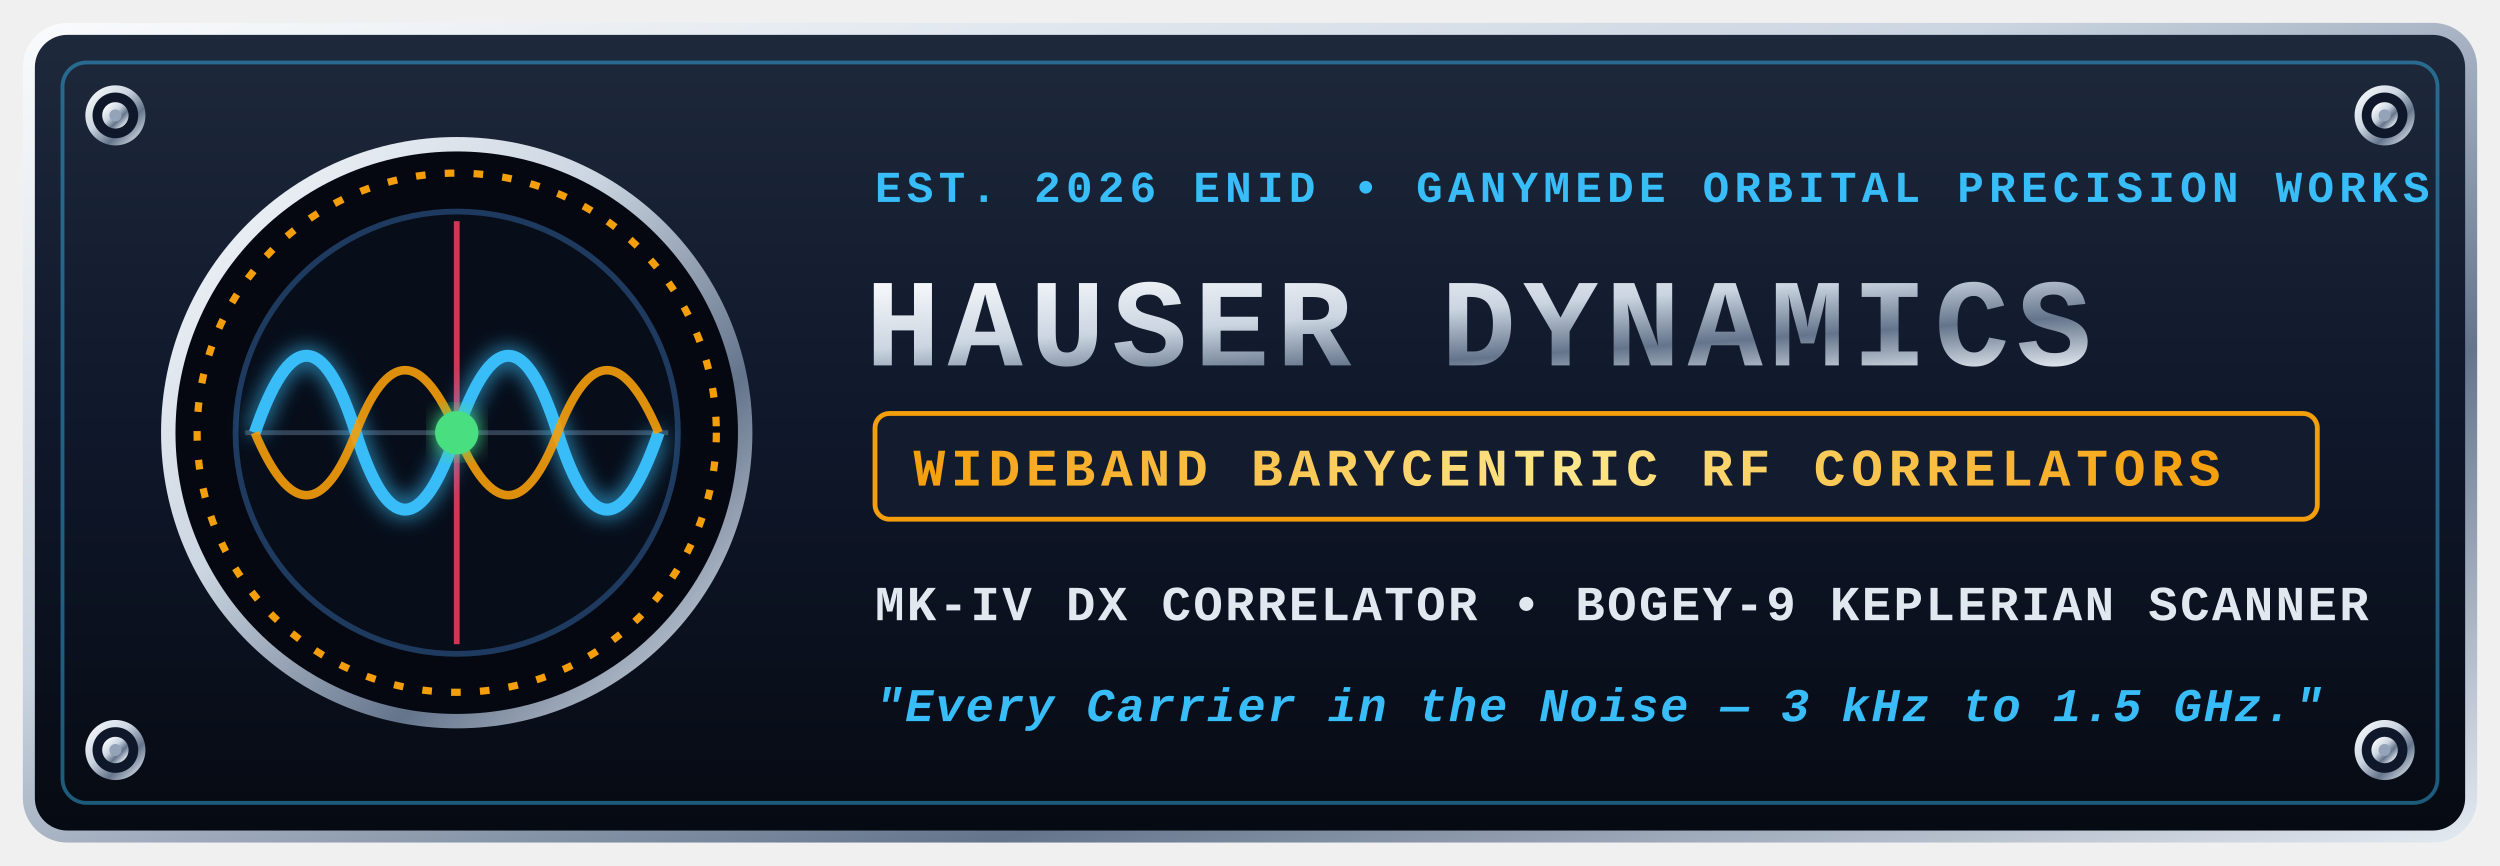
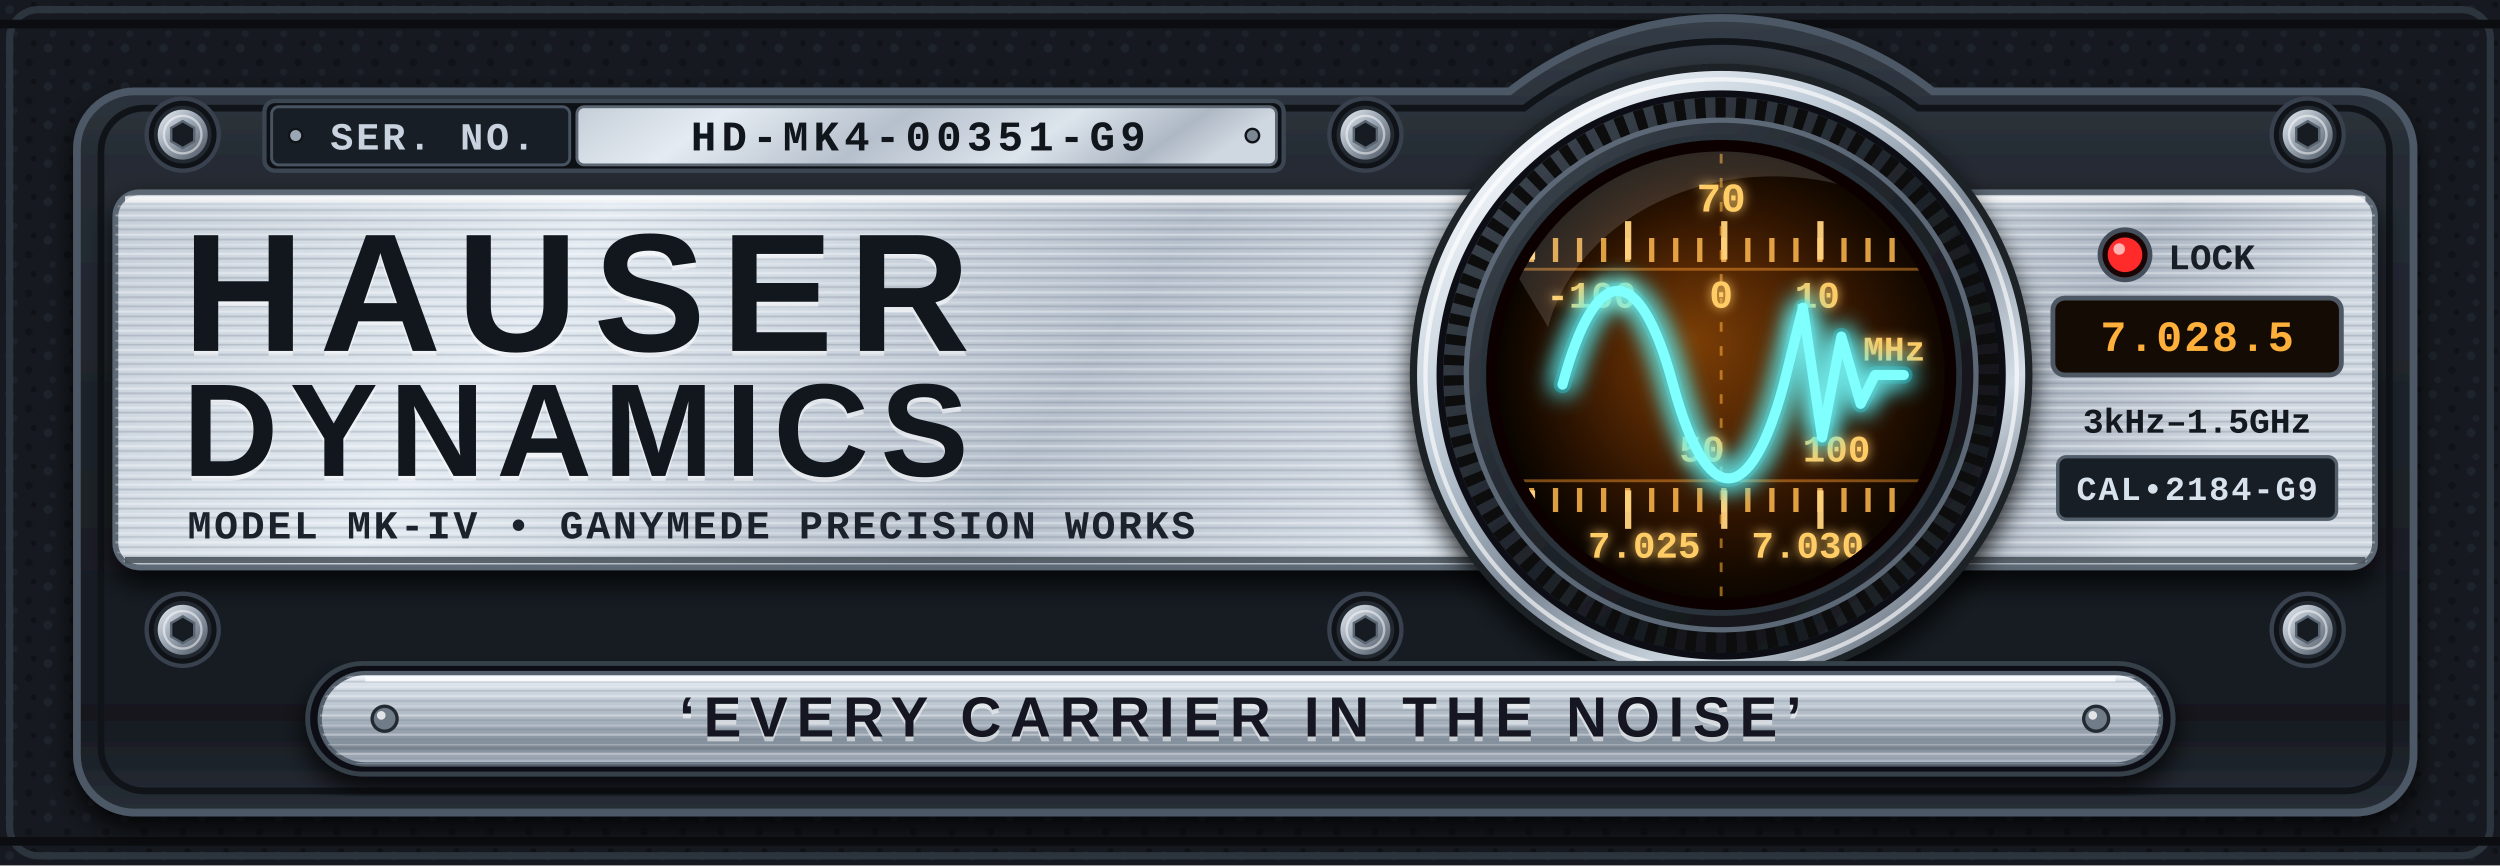
- <svg xmlns="http://www.w3.org/2000/svg" viewBox="0 0 520 180" width="100%" height="100%">
+ <svg xmlns="http://www.w3.org/2000/svg" xmlns:xlink="http://www.w3.org/1999/xlink" viewBox="0 0 520 180" width="1040" height="360">
  <defs>
-     <linearGradient id="hdGunmetal" x1="0%" y1="0%" x2="0%" y2="100%">
-       <stop offset="0%" stop-color="#1e293b" />
-       <stop offset="50%" stop-color="#0f172a" />
-       <stop offset="100%" stop-color="#060a12" />
+     <pattern id="chassisCrinkle" width="8" height="8" patternUnits="userSpaceOnUse">
+       <rect width="8" height="8" fill="#161a20" />
+       <circle cx="2" cy="2" r="0.9" fill="#1e242c" />
+       <circle cx="6" cy="5" r="0.8" fill="#101318" />
+       <circle cx="3" cy="7" r="0.7" fill="#1d222a" />
+       <circle cx="7" cy="1" r="0.6" fill="#0f1217" />
+     </pattern>
+     <pattern id="satinAluminumBrush" width="40" height="4" patternUnits="userSpaceOnUse">
+       <line x1="0" y1="0.8" x2="40" y2="0.8" stroke="#ffffff" stroke-width="0.45" stroke-opacity="0.35" />
+       <line x1="0" y1="1.8" x2="40" y2="1.8" stroke="#6c7886" stroke-width="0.4" stroke-opacity="0.28" />
+       <line x1="0" y1="2.9" x2="40" y2="2.9" stroke="#ffffff" stroke-width="0.35" stroke-opacity="0.25" />
+       <line x1="0" y1="3.7" x2="40" y2="3.7" stroke="#535e6b" stroke-width="0.35" stroke-opacity="0.22" />
+     </pattern>
+     <linearGradient id="escutcheonBody" x1="0%" y1="0%" x2="0%" y2="100%">
+       <stop offset="0%" stop-color="#353d47" />
+       <stop offset="18%" stop-color="#262c34" />
+       <stop offset="55%" stop-color="#1d2229" />
+       <stop offset="88%" stop-color="#15191f" />
+       <stop offset="100%" stop-color="#282f38" />
    </linearGradient>
-     <linearGradient id="hdChrome" x1="0%" y1="0%" x2="100%" y2="100%">
-       <stop offset="0%" stop-color="#f8fafc" />
-       <stop offset="40%" stop-color="#cbd5e1" />
-       <stop offset="70%" stop-color="#64748b" />
-       <stop offset="100%" stop-color="#e2e8f0" />
+     <linearGradient id="brushedSilverPlate" x1="0%" y1="0%" x2="100%" y2="12%">
+       <stop offset="0%" stop-color="#c5ced8" />
+       <stop offset="22%" stop-color="#e4ebf2" />
+       <stop offset="48%" stop-color="#b6c0cc" />
+       <stop offset="72%" stop-color="#dce4ec" />
+       <stop offset="90%" stop-color="#aeb8c4" />
+       <stop offset="100%" stop-color="#cfd7e0" />
    </linearGradient>
-     <linearGradient id="hdAmber" x1="0%" y1="0%" x2="100%" y2="0%">
-       <stop offset="0%" stop-color="#f59e0b" />
-       <stop offset="50%" stop-color="#fde68a" />
-       <stop offset="100%" stop-color="#f59e0b" />
+     <linearGradient id="chromePillGrad" x1="0%" y1="0%" x2="0%" y2="100%">
+       <stop offset="0%" stop-color="#f0f5fa" />
+       <stop offset="20%" stop-color="#ced7e0" />
+       <stop offset="52%" stop-color="#a8b3bf" />
+       <stop offset="82%" stop-color="#7c8794" />
+       <stop offset="100%" stop-color="#bac4d0" />
    </linearGradient>
-     <filter id="hdGlow" x="-20%" y="-20%" width="140%" height="140%">
-       <feGaussianBlur stdDeviation="2.2" result="blur" />
-       <feComposite in="SourceGraphic" in2="blur" operator="over" />
+     <linearGradient id="vfoCollarGrad" x1="15%" y1="10%" x2="85%" y2="90%">
+       <stop offset="0%" stop-color="#f2f6fa" />
+       <stop offset="30%" stop-color="#bdcad6" />
+       <stop offset="55%" stop-color="#7c8896" />
+       <stop offset="80%" stop-color="#d4dee8" />
+       <stop offset="100%" stop-color="#606b78" />
+     </linearGradient>
+     <linearGradient id="vfoKnurlGrad" x1="0%" y1="0%" x2="100%" y2="100%">
+       <stop offset="0%" stop-color="#434c57" />
+       <stop offset="45%" stop-color="#22272e" />
+       <stop offset="75%" stop-color="#12161a" />
+       <stop offset="100%" stop-color="#313842" />
+     </linearGradient>
+     <radialGradient id="amberVfoLens" cx="52%" cy="50%" r="52%" fx="44%" fy="42%">
+       <stop offset="0%" stop-color="#7a3e06" />
+       <stop offset="38%" stop-color="#522603" />
+       <stop offset="68%" stop-color="#2c1301" />
+       <stop offset="88%" stop-color="#140900" />
+       <stop offset="100%" stop-color="#080400" />
+     </radialGradient>
+     <linearGradient id="allenBoltGrad" x1="0%" y1="0%" x2="100%" y2="100%">
+       <stop offset="0%" stop-color="#eef3f7" />
+       <stop offset="45%" stop-color="#9ca7b4" />
+       <stop offset="100%" stop-color="#47505c" />
+     </linearGradient>
+     <filter id="cyanCarrierGlow" x="-25%" y="-25%" width="150%" height="150%">
+       <feGaussianBlur stdDeviation="2.4" result="blur1" />
+       <feGaussianBlur stdDeviation="0.8" result="blur2" />
+       <feMerge>
+         <feMergeNode in="blur1" />
+         <feMergeNode in="blur2" />
+         <feMergeNode in="SourceGraphic" />
+       </feMerge>
    </filter>
+     <filter id="amberScaleGlow" x="-20%" y="-20%" width="140%" height="140%">
+       <feGaussianBlur stdDeviation="1.1" result="blur" />
+       <feMerge>
+         <feMergeNode in="blur" />
+         <feMergeNode in="SourceGraphic" />
+       </feMerge>
+     </filter>
+     <filter id="heavyDropShadow" x="-15%" y="-15%" width="130%" height="135%">
+       <feGaussianBlur in="SourceAlpha" stdDeviation="2.8" result="blur" />
+       <feOffset in="blur" dx="0" dy="2.8" result="offsetBlur" />
+       <feFlood flood-color="#000000" flood-opacity="0.82" result="shadowColor" />
+       <feComposite in="shadowColor" in2="offsetBlur" operator="in" result="dropShadow" />
+       <feMerge>
+         <feMergeNode in="dropShadow" />
+         <feMergeNode in="SourceGraphic" />
+       </feMerge>
+     </filter>
+     <g id="allenScrew">
+       <circle r="7.5" fill="#0f1318" stroke="#38414d" stroke-width="0.9" />
+       <circle r="5.6" fill="url(#allenBoltGrad)" stroke="#232931" stroke-width="0.8" />
+       <circle r="3.9" fill="none" stroke="#ffffff" stroke-width="0.5" opacity="0.5" />
+       <polygon points="0,-2.8 2.4,-1.4 2.4,1.4 0,2.8 -2.4,1.4 -2.4,-1.4" fill="#171c22" stroke="#5b6673" stroke-width="0.5" />
+     </g>
+     <clipPath id="vfoLensClip">
+       <circle cx="358" cy="78" r="46.5" />
+     </clipPath>
  </defs>
-   <rect x="6" y="6" width="508" height="168" rx="8" fill="url(#hdGunmetal)" stroke="url(#hdChrome)" stroke-width="2.5" />
-   <rect x="13" y="13" width="494" height="154" rx="5" fill="none" stroke="#38bdf8" stroke-width="0.8" stroke-opacity="0.45" />
-   <g fill="#0f172a" stroke="url(#hdChrome)" stroke-width="1.5">
-     <circle cx="24" cy="24" r="5.5" />
-     <circle cx="24" cy="24" r="2" fill="#94a3b8" />
-     <circle cx="496" cy="24" r="5.5" />
-     <circle cx="496" cy="24" r="2" fill="#94a3b8" />
-     <circle cx="24" cy="156" r="5.5" />
-     <circle cx="24" cy="156" r="2" fill="#94a3b8" />
-     <circle cx="496" cy="156" r="5.5" />
-     <circle cx="496" cy="156" r="2" fill="#94a3b8" />
+   <rect width="520" height="180" fill="url(#chassisCrinkle)" />
+   <rect x="2" y="2" width="516" height="176" rx="6" fill="none" stroke="#2c343e" stroke-width="1.5" />
+   <line x1="0" y1="5" x2="520" y2="5" stroke="#0b0d10" stroke-width="1.8" />
+   <line x1="0" y1="175" x2="520" y2="175" stroke="#0b0d10" stroke-width="1.8" />
+   <path d="M 28,19            L 314,19            A 71,71 0 0,1 402,19            L 490,19            A 12,12 0 0,1 502,31            L 502,157            A 12,12 0 0,1 490,169            L 28,169            A 12,12 0 0,1 16,157            L 16,31            A 12,12 0 0,1 28,19 Z" fill="url(#escutcheonBody)" stroke="#4d5866" stroke-width="1.6" filter="url(#heavyDropShadow)" />
+   <path d="M 30,22.5            L 317,22.5            A 67.5,67.5 0 0,1 399,22.5            L 488,22.5            A 9,9 0 0,1 497,31.5            L 497,155.5            A 9,9 0 0,1 488,164.5            L 30,164.5            A 9,9 0 0,1 21,155.5            L 21,31.5            A 9,9 0 0,1 30,22.5 Z" fill="none" stroke="#101419" stroke-width="1.4" />
+   <g filter="url(#heavyDropShadow)">
+     <rect x="24" y="40" width="470" height="78" rx="5" fill="url(#brushedSilverPlate)" stroke="#5c6773" stroke-width="1.2" />
+     <rect x="24" y="40" width="470" height="78" rx="5" fill="url(#satinAluminumBrush)" />
+     <line x1="26" y1="41.5" x2="492" y2="41.5" stroke="#ffffff" stroke-width="1.3" opacity="0.75" />
+     <line x1="26" y1="116.5" x2="492" y2="116.5" stroke="#424b54" stroke-width="1.3" opacity="0.85" />
  </g>
-   <g transform="translate(95, 90)">
-     <circle cx="0" cy="0" r="60" fill="#050811" stroke="url(#hdChrome)" stroke-width="3" />
-     <circle cx="0" cy="0" r="54" fill="none" stroke="#f59e0b" stroke-width="1.5" stroke-dasharray="2,4" />
-     <circle cx="0" cy="0" r="46" fill="#070d19" stroke="#1e3a5f" stroke-width="1.2" />
-     <line x1="-44" y1="0" x2="44" y2="0" stroke="#334155" stroke-width="1" />
-     <line x1="0" y1="-44" x2="0" y2="44" stroke="#f43f5e" stroke-width="1.2" stroke-opacity="0.85" />
-     <path d="M -42,0 Q -31,-32 -21,0 T 0,0 T 21,0 T 42,0" fill="none" stroke="#38bdf8" stroke-width="2.5" filter="url(#hdGlow)" />
-     <path d="M -42,0 Q -31,26 -21,0 T 0,0 T 21,0 T 42,0" fill="none" stroke="#f59e0b" stroke-width="1.8" stroke-opacity="0.9" />
-     <circle cx="0" cy="0" r="4.5" fill="#4ade80" filter="url(#hdGlow)" />
+   <use xlink:href="#allenScrew" href="#allenScrew" x="38" y="28" />
+   <use xlink:href="#allenScrew" href="#allenScrew" x="38" y="131" />
+   <use xlink:href="#allenScrew" href="#allenScrew" x="284" y="28" />
+   <use xlink:href="#allenScrew" href="#allenScrew" x="284" y="131" />
+   <use xlink:href="#allenScrew" href="#allenScrew" x="480" y="28" />
+   <use xlink:href="#allenScrew" href="#allenScrew" x="480" y="131" />
+   <g>
+     <rect x="55" y="21" width="212" height="14.5" rx="2.2" fill="#0d1014" stroke="#3c4652" stroke-width="0.9" />
+     <rect x="56.5" y="22.2" width="62" height="12.1" rx="1.5" fill="#181e26" stroke="#495462" stroke-width="0.6" />
+     <circle cx="61.5" cy="28.2" r="1.4" fill="#9aa6b4" stroke="#101419" stroke-width="0.5" />
+     <text x="90" y="31.1" fill="#c8d3df" font-family="'Courier New', 'Liberation Mono', monospace" font-size="8.0" font-weight="bold" text-anchor="middle" letter-spacing="0.6">SER. NO.</text>
+     <rect x="120" y="22.2" width="145.5" height="12.1" rx="1.5" fill="url(#brushedSilverPlate)" stroke="#5c6773" stroke-width="0.6" />
+     <circle cx="260.5" cy="28.2" r="1.4" fill="#7c8794" stroke="#101419" stroke-width="0.5" />
+     <text x="191" y="31.3" fill="#11161c" font-family="'Courier New', 'Liberation Mono', monospace" font-size="8.8" font-weight="bold" text-anchor="middle" letter-spacing="1.1">HD-MK4-00351-G9</text>
  </g>
-   <g font-family="'JetBrains Mono', 'Courier New', monospace">
-     <text x="182" y="42" fill="#38bdf8" font-size="9.2" font-weight="700" letter-spacing="1.1">
-       EST. 2026 ENID • GANYMEDE ORBITAL PRECISION WORKS
-     </text>
-     <text x="180" y="76" fill="url(#hdChrome)" font-size="26" font-weight="900" letter-spacing="1.5">
-       HAUSER DYNAMICS
-     </text>
-     <rect x="182" y="86" width="300" height="22" rx="3" fill="#131c2e" stroke="#f59e0b" stroke-width="1" />
-     <text x="190" y="101" fill="url(#hdAmber)" font-size="11" font-weight="800" letter-spacing="1.2">
-       WIDEBAND BARYCENTRIC RF CORRELATORS
-     </text>
-     <text x="182" y="129" fill="#e2e8f0" font-size="10.2" font-weight="700" letter-spacing="0.5">
-       MK-IV DX CORRELATOR • BOGEY-9 KEPLERIAN SCANNER
-     </text>
-     <text x="182" y="150" fill="#38bdf8" font-size="9.8" font-style="italic" font-weight="700" letter-spacing="0.4">
-       "Every Carrier in the Noise — 3 kHz to 1.5 GHz."
-     </text>
+   <g fill="#ffffff" opacity="0.55" transform="translate(0, 1)">
+     <text x="38" y="73" font-family="'Eurostile', 'Microgramma', 'Arial Black', 'Liberation Sans', sans-serif" font-size="35" font-weight="900" letter-spacing="3.2">HAUSER</text>
+     <text x="38" y="99" font-family="'Eurostile', 'Microgramma', 'Arial Black', 'Liberation Sans', sans-serif" font-size="27.5" font-weight="900" letter-spacing="2.4">DYNAMICS</text>
+   </g>
+   <text x="38" y="73" fill="#12171d" font-family="'Eurostile', 'Microgramma', 'Arial Black', 'Liberation Sans', sans-serif" font-size="35" font-weight="900" letter-spacing="3.2">HAUSER</text>
+   <text x="38" y="99" fill="#12171d" font-family="'Eurostile', 'Microgramma', 'Arial Black', 'Liberation Sans', sans-serif" font-size="27.5" font-weight="900" letter-spacing="2.4">DYNAMICS</text>
+   <text x="39" y="112" fill="#1b222b" font-family="'Courier New', 'Liberation Mono', monospace" font-size="8.3" font-weight="bold" letter-spacing="0.55">MODEL MK-IV • GANYMEDE PRECISION WORKS</text>
+   <g filter="url(#heavyDropShadow)">
+     <circle cx="358" cy="78" r="64" fill="url(#vfoCollarGrad)" stroke="#1a2026" stroke-width="1.5" />
+     <circle cx="358" cy="78" r="61.5" fill="none" stroke="#ffffff" stroke-width="0.9" opacity="0.65" />
+     <circle cx="358" cy="78" r="58.5" fill="url(#vfoKnurlGrad)" stroke="#0d1014" stroke-width="1.4" />
+     <circle cx="358" cy="78" r="55.5" fill="none" stroke="#090b0e" stroke-width="4.5" stroke-dasharray="2.1 2.1" />
+     <circle cx="358" cy="78" r="53.0" fill="none" stroke="#5b6775" stroke-width="1.1" />
+     <circle cx="358" cy="78" r="49.5" fill="#090603" stroke="#2c333b" stroke-width="1.2" />
+   </g>
+   <g clip-path="url(#vfoLensClip)">
+     <circle cx="358" cy="78" r="47" fill="url(#amberVfoLens)" />
+     <line x1="310" y1="56" x2="406" y2="56" stroke="#ff9d2e" stroke-width="0.6" opacity="0.45" />
+     <line x1="310" y1="100" x2="406" y2="100" stroke="#ff9d2e" stroke-width="0.6" opacity="0.45" />
+     <line x1="318" y1="52" x2="398" y2="52" stroke="#ffb84d" stroke-width="5" stroke-dasharray="1.1 3.9" opacity="0.85" />
+     <line x1="318" y1="50" x2="398" y2="50" stroke="#ffd27d" stroke-width="8" stroke-dasharray="1.3 18.7" opacity="0.95" />
+     <line x1="318" y1="104" x2="398" y2="104" stroke="#ffb84d" stroke-width="5" stroke-dasharray="1.1 3.9" opacity="0.85" />
+     <line x1="318" y1="106" x2="398" y2="106" stroke="#ffd27d" stroke-width="8" stroke-dasharray="1.3 18.7" opacity="0.95" />
+     <line x1="311" y1="78" x2="324" y2="78" stroke="#ffc15e" stroke-width="1.6" filter="url(#amberScaleGlow)" />
+     <line x1="392" y1="78" x2="405" y2="78" stroke="#ffc15e" stroke-width="1.6" filter="url(#amberScaleGlow)" />
+     <line x1="358" y1="32" x2="358" y2="124" stroke="#ffae38" stroke-width="0.6" stroke-dasharray="2 3" opacity="0.55" />
+     <g fill="#ffcc66" font-family="'Courier New', 'Liberation Mono', monospace" font-weight="bold" text-anchor="middle" filter="url(#amberScaleGlow)">
+       <text x="358" y="44" font-size="8.5">70</text>
+       <text x="331" y="64" font-size="7.8">-100</text>
+       <text x="358" y="64" font-size="8.2">0</text>
+       <text x="378" y="64" font-size="7.8">10</text>
+       <text x="394" y="75" font-size="7.2">MHz</text>
+       <text x="354" y="96" font-size="7.8">50</text>
+       <text x="382" y="96" font-size="7.8">100</text>
+       <text x="342" y="116" font-size="7.8">7.025</text>
+       <text x="376" y="116" font-size="7.8">7.030</text>
+     </g>
+     <path d="M 325,80              C 332,54 341,54 348,80              C 355,106 364,106 371,80              L 375,64              L 379,91              L 383,70              L 387,84              L 390,78              L 396,78" fill="none" stroke="#00e5ff" stroke-width="3.6" stroke-linecap="round" stroke-linejoin="round" opacity="0.45" filter="url(#cyanCarrierGlow)" />
+     <path d="M 325,80              C 332,54 341,54 348,80              C 355,106 364,106 371,80              L 375,64              L 379,91              L 383,70              L 387,84              L 390,78              L 396,78" fill="none" stroke="#80ffff" stroke-width="2.1" stroke-linecap="round" stroke-linejoin="round" filter="url(#cyanCarrierGlow)" />
+     <path d="M 316,58 A 44,44 0 0,1 388,40 A 48,40 0 0,0 322,68 Z" fill="#ffffff" opacity="0.14" />
+   </g>
+   <circle cx="442" cy="53" r="5.2" fill="#1a0505" stroke="#454f5b" stroke-width="1.0" />
+   <circle cx="442" cy="53" r="3.6" fill="#ff2a2a" />
+   <circle cx="440.8" cy="51.8" r="1.2" fill="#ffb3b3" />
+   <text x="451" y="56" fill="#181f26" font-family="'Courier New', 'Liberation Mono', monospace" font-size="7.5" font-weight="bold">LOCK</text>
+   <rect x="427" y="62" width="60" height="16" rx="2.5" fill="#140c04" stroke="#4e5864" stroke-width="1.0" />
+   <text x="457" y="73" fill="#ffb03a" font-family="'Courier New', 'Liberation Mono', monospace" font-size="9.0" font-weight="bold" text-anchor="middle" letter-spacing="0.4">7.028.5</text>
+   <text x="457" y="90" fill="#141920" font-family="'Courier New', 'Liberation Mono', monospace" font-size="7.2" font-weight="bold" text-anchor="middle">3kHz–1.5GHz</text>
+   <rect x="428" y="95" width="58" height="13" rx="1.8" fill="#181e26" stroke="#535e6b" stroke-width="0.7" />
+   <text x="457" y="104" fill="#d8e2ec" font-family="'Courier New', 'Liberation Mono', monospace" font-size="7.0" font-weight="bold" text-anchor="middle" letter-spacing="0.4">CAL•2184-G9</text>
+   <g filter="url(#heavyDropShadow)">
+     <rect x="64" y="138" width="388" height="23" rx="11.5" fill="#0d1014" stroke="#363f4a" stroke-width="1.0" />
+     <rect x="66.5" y="140" width="383" height="19" rx="9.5" fill="url(#chromePillGrad)" stroke="#535e6b" stroke-width="0.9" />
+     <rect x="66.5" y="140" width="383" height="19" rx="9.5" fill="url(#satinAluminumBrush)" />
+     <path d="M 76,141.2 L 440,141.2" stroke="#ffffff" stroke-width="1.1" opacity="0.8" />
+     <circle cx="80" cy="149.5" r="2.6" fill="#707b88" stroke="#232931" stroke-width="0.7" />
+     <circle cx="79.3" cy="148.8" r="0.9" fill="#ffffff" opacity="0.8" />
+     <circle cx="436" cy="149.5" r="2.6" fill="#707b88" stroke="#232931" stroke-width="0.7" />
+     <circle cx="435.3" cy="148.8" r="0.9" fill="#ffffff" opacity="0.8" />
+     <text x="258" y="154.2" fill="#ffffff" opacity="0.55" font-family="'Eurostile', 'Arial', 'Liberation Sans', sans-serif" font-size="11.8" font-weight="900" letter-spacing="1.8" text-anchor="middle">‘EVERY CARRIER IN THE NOISE’</text>
+     <text x="258" y="153.2" fill="#141920" font-family="'Eurostile', 'Arial', 'Liberation Sans', sans-serif" font-size="11.8" font-weight="900" letter-spacing="1.8" text-anchor="middle">‘EVERY CARRIER IN THE NOISE’</text>
  </g>
</svg>
